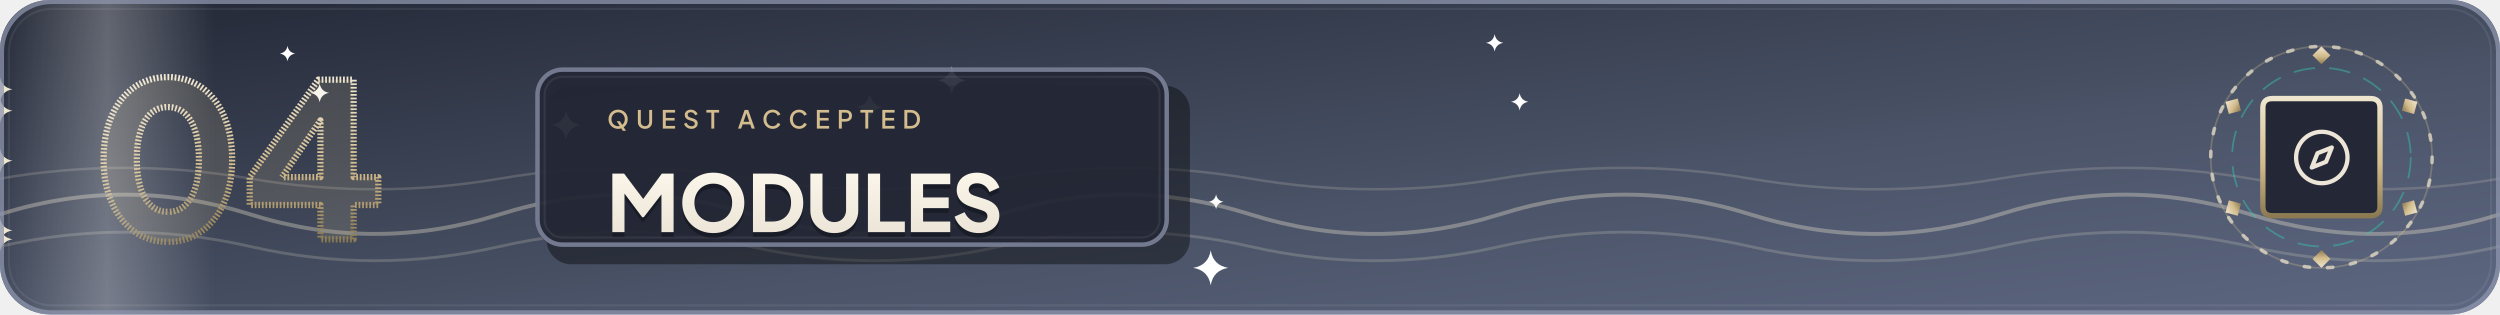
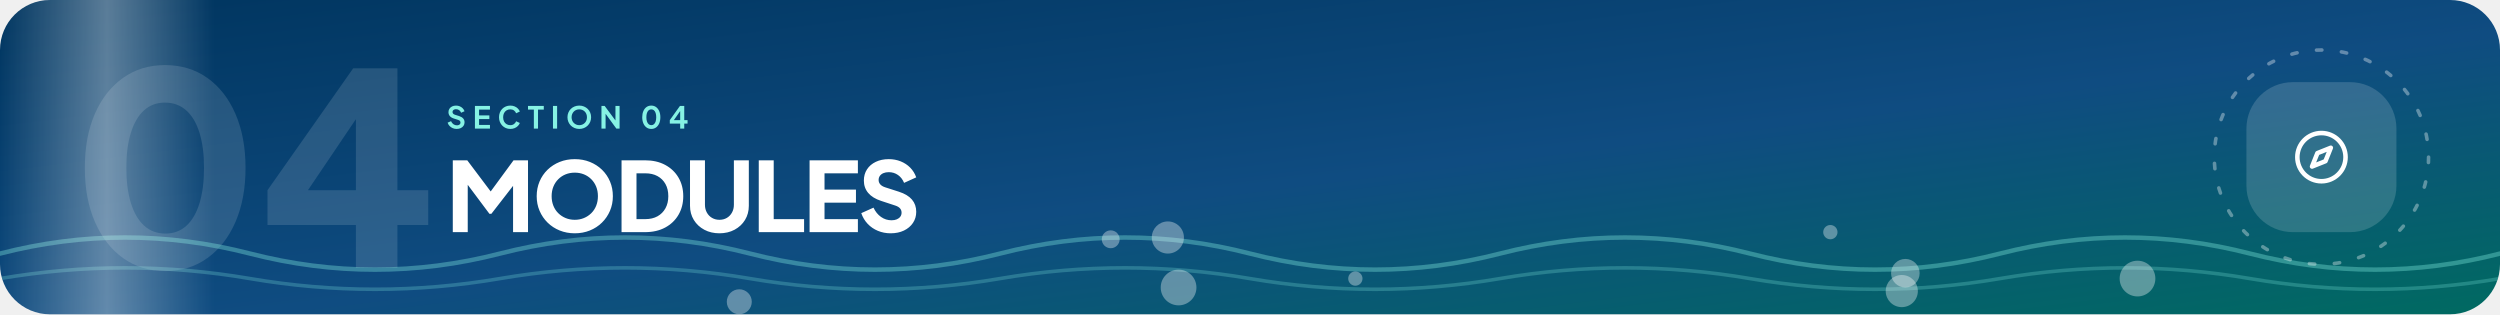
<svg xmlns="http://www.w3.org/2000/svg" width="1400" height="176" viewBox="0 0 1400 176" role="img" aria-label="Section 4: Modules">
  <defs>
    <linearGradient id="goldE" x1="0" y1="0" x2="0" y2="1">
-       <stop offset="0" stop-color="#efe6cf" />
-       <stop offset=".55" stop-color="#d3bc8d" />
-       <stop offset="1" stop-color="#8c7a52" />
+       <stop offset="0" stop-color="#c9fbf4" />
+       <stop offset=".55" stop-color="#86f2e4" />
+       <stop offset="1" stop-color="#006a61" />
    </linearGradient>
    <linearGradient id="goldH" x1="0" y1="0" x2="1" y2="0">
-       <stop offset="0" stop-color="#8c7a52" />
-       <stop offset=".25" stop-color="#efe6cf" />
-       <stop offset=".5" stop-color="#d3bc8d" />
-       <stop offset=".75" stop-color="#efe6cf" />
-       <stop offset="1" stop-color="#8c7a52" />
+       <stop offset="0" stop-color="#006a61" />
+       <stop offset=".25" stop-color="#c9fbf4" />
+       <stop offset=".5" stop-color="#86f2e4" />
+       <stop offset=".75" stop-color="#c9fbf4" />
+       <stop offset="1" stop-color="#006a61" />
    </linearGradient>
    <linearGradient id="cream" x1="0" y1="0" x2="0" y2="1">
-       <stop offset="0" stop-color="#fbf6ea" />
-       <stop offset="1" stop-color="#ece5d8" />
+       <stop offset="0" stop-color="#ffffff" />
+       <stop offset="1" stop-color="#eaf3fb" />
    </linearGradient>
    <linearGradient id="shine" x1="0" x2="1">
      <stop offset="0" stop-color="#fff" stop-opacity="0" />
      <stop offset=".5" stop-color="#fff" stop-opacity=".5" />
      <stop offset="1" stop-color="#fff" stop-opacity="0" />
    </linearGradient>
    <clipPath id="c">
      <rect width="1400" height="176" rx="28" />
    </clipPath>
-     <linearGradient id="g" x1="0" y1="0" x2="1" y2="1">
-       <stop offset="0" stop-color="#232836" />
-       <stop offset=".6" stop-color="#4a5367" />
-       <stop offset="1" stop-color="#5d6781" />
+     <linearGradient id="hg" x1="0" y1="0" x2="1" y2="1">
+       <stop offset="0" stop-color="#00355f" />
+       <stop offset=".55" stop-color="#0f4c81" />
+       <stop offset="1" stop-color="#006a61" />
+     </linearGradient>
+     <linearGradient id="mg" x1="0" y1="0" x2="1" y2="0">
+       <stop offset="0" stop-color="#86f2e4" />
+       <stop offset="1" stop-color="#006a61" />
+     </linearGradient>
+     <linearGradient id="sw" x1="0" x2="1">
+       <stop offset="0" stop-color="#fff" stop-opacity="0" />
+       <stop offset=".5" stop-color="#fff" stop-opacity=".35" />
+       <stop offset="1" stop-color="#fff" stop-opacity="0" />
    </linearGradient>
  </defs>
-   <style>.ns{animation:ns 8s cubic-bezier(.5,0,.2,1) infinite}@keyframes ns{0%{stroke-dashoffset:1}22%,88%{stroke-dashoffset:0}100%{stroke-dashoffset:-1}}
- .nf{animation:nf 8s ease infinite}@keyframes nf{0%,14%{opacity:0}28%,86%{opacity:1}96%,100%{opacity:0}}
- .eb{animation:eb 8s cubic-bezier(.2,1.4,.4,1) infinite}@keyframes eb{0%,6%{opacity:0;transform:translateY(-70px) scale(.8)}18%{opacity:1;transform:translateY(8px) scale(1.04)}24%{transform:translateY(-3px) scale(1)}28%,86%{opacity:1;transform:translateY(0) scale(1)}98%,100%{opacity:0;transform:translateY(0)}}
- .ic{animation:ic 8s cubic-bezier(.2,1.5,.4,1) infinite;transform-box:fill-box;transform-origin:center}@keyframes ic{0%,12%{opacity:0;transform:scale(0) rotate(-120deg)}26%,88%{opacity:1;transform:scale(1) rotate(0)}98%,100%{opacity:0;transform:scale(0) rotate(120deg)}}
- .rg{animation:rg 12s linear infinite;transform-box:fill-box;transform-origin:center}@keyframes rg{to{transform:rotate(360deg)}}
- .rg2{animation:rg2 18s linear infinite;transform-box:fill-box;transform-origin:center}@keyframes rg2{to{transform:rotate(-360deg)}}
- .wv{animation:wv 7s linear infinite}@keyframes wv{to{transform:translateX(-280px)}}.wv2{animation:wv 11s linear infinite reverse}
- .sh{animation:sh 8s ease-in-out infinite}@keyframes sh{0%,55%{transform:translateX(-260px) skewX(-20deg)}85%,100%{transform:translateX(1700px) skewX(-20deg)}}
- .pa{animation:pa linear infinite}@keyframes pa{from{transform:translateX(-60px)}to{transform:translateX(1500px)}}.tw{animation:tw ease-in-out infinite;transform-box:fill-box;transform-origin:center}@keyframes tw{0%,100%{opacity:0;transform:scale(0)}50%{opacity:1;transform:scale(1) rotate(90deg)}}@media (prefers-reduced-motion:reduce){*{animation:none!important}}</style>
+   <style>.tw{animation:tw ease-in-out infinite;transform-box:fill-box;transform-origin:center}@keyframes tw{0%,100%{opacity:0;transform:scale(0)}50%{opacity:1;transform:scale(1) rotate(90deg)}}@media (prefers-reduced-motion:reduce){*{animation:none!important}}.wv{animation:wv 8s linear infinite}@keyframes wv{to{transform:translateX(-280px)}}.wv2{animation:wv 13s linear infinite reverse}.sh{animation:sh 8s ease-in-out infinite}@keyframes sh{0%,55%{transform:translateX(-260px) skewX(-20deg)}88%,100%{transform:translateX(1700px) skewX(-20deg)}}.rg{animation:rg 14s linear infinite;transform-box:fill-box;transform-origin:center}@keyframes rg{to{transform:rotate(360deg)}}.bb{animation:bb linear infinite}@keyframes bb{from{transform:translateY(0);opacity:0}15%{opacity:.5}to{transform:translateY(-190px);opacity:0}}@keyframes tt{0%,6%{opacity:0;transform:translateX(-40px)}20%{opacity:1;transform:translateX(4px)}26%,86%{opacity:1;transform:none}97%,100%{opacity:0;transform:none}}.tt{animation:tt 8.0s ease-out infinite}@keyframes ic{0%,10%{opacity:0;transform:scale(.4)}24%,88%{opacity:1;transform:scale(1)}98%,100%{opacity:0;transform:scale(.4)}}.ic{animation:ic 8.0s cubic-bezier(.2,1.5,.4,1) infinite;transform-box:fill-box;transform-origin:center}</style>
  <g clip-path="url(#c)">
-     <rect width="1400" height="176" fill="url(#g)" />
-     <path class="tw" d="M0 -14Q2 -2 14 0Q2 2 0 14Q-2 2 -14 0Q-2 -2 0 -14Z" transform="translate(317 70) scale(0.59)" fill="#fff" style="animation-duration:4.5s;animation-delay:-0.5s" />
-     <path class="tw" d="M0 -14Q2 -2 14 0Q2 2 0 14Q-2 2 -14 0Q-2 -2 0 -14Z" transform="translate(678 150) scale(0.70)" fill="#fff" style="animation-duration:2.1s;animation-delay:-2.0s" />
-     <path class="tw" d="M0 -14Q2 -2 14 0Q2 2 0 14Q-2 2 -14 0Q-2 -2 0 -14Z" transform="translate(161 30) scale(0.31)" fill="#fff" style="animation-duration:3.4s;animation-delay:-2.9s" />
-     <path class="tw" d="M0 -14Q2 -2 14 0Q2 2 0 14Q-2 2 -14 0Q-2 -2 0 -14Z" transform="translate(851 57) scale(0.35)" fill="#fff" style="animation-duration:3.9s;animation-delay:-3.4s" />
-     <path class="tw" d="M0 -14Q2 -2 14 0Q2 2 0 14Q-2 2 -14 0Q-2 -2 0 -14Z" transform="translate(681 113) scale(0.30)" fill="#fff" style="animation-duration:3.6s;animation-delay:-4.2s" />
-     <path class="tw" d="M0 -14Q2 -2 14 0Q2 2 0 14Q-2 2 -14 0Q-2 -2 0 -14Z" transform="translate(837 24) scale(0.35)" fill="#fff" style="animation-duration:2.7s;animation-delay:-1.0s" />
-     <path class="tw" d="M0 -14Q2 -2 14 0Q2 2 0 14Q-2 2 -14 0Q-2 -2 0 -14Z" transform="translate(179 52) scale(0.38)" fill="#fff" style="animation-duration:4.3s;animation-delay:-1.5s" />
-     <path class="tw" d="M0 -14Q2 -2 14 0Q2 2 0 14Q-2 2 -14 0Q-2 -2 0 -14Z" transform="translate(533 45) scale(0.56)" fill="#fff" style="animation-duration:4.7s;animation-delay:-1.3s" />
-     <path class="tw" d="M0 -14Q2 -2 14 0Q2 2 0 14Q-2 2 -14 0Q-2 -2 0 -14Z" transform="translate(487 60) scale(0.54)" fill="#fff" style="animation-duration:2.2s;animation-delay:-4.0s" />
-     <path class="tw" d="M0 -14Q2 -2 14 0Q2 2 0 14Q-2 2 -14 0Q-2 -2 0 -14Z" transform="translate(1272 80) scale(0.39)" fill="#fff" style="animation-duration:4.1s;animation-delay:-1.7s" />
+     <rect width="1400" height="176" fill="url(#hg)" />
+     <path d="M92.5 151.8Q79.15 151.8 69.025 144.6Q58.9 137.4 53.2 124.35Q47.5 111.3 47.5 94.05Q47.5 76.65 53.125 63.75Q58.75 50.85 68.875 43.65Q79.0 36.45 92.35 36.45Q106.0 36.45 116.125 43.65Q126.25 50.85 131.875 63.825Q137.5 76.8 137.5 94.05Q137.5 111.3 131.875 124.275Q126.25 137.25 116.125 144.525Q106.0 151.8 92.5 151.8ZM92.65 130.8Q99.55 130.8 104.35 126.45Q109.15 122.1 111.7 113.85Q114.25 105.6 114.25 94.05Q114.25 82.5 111.7 74.325Q109.15 66.15 104.275 61.8Q99.4 57.45 92.35 57.45Q85.45 57.45 80.65 61.8Q75.85 66.15 73.3 74.325Q70.75 82.5 70.75 94.05Q70.75 105.45 73.3 113.7Q75.85 121.95 80.725 126.375Q85.6 130.8 92.65 130.8ZM199.3 150.0V126.0H149.8V106.5L197.8 38.25H222.55V106.5H239.8V126.0H222.55V150.0ZM172.45 106.5H199.3V66.75Z" fill="#ffffff" fill-opacity=".13" />
    <g class="wv">
-       <path d="M-280 120q70 -22 140 0t140 0q70 -22 140 0t140 0q70 -22 140 0t140 0q70 -22 140 0t140 0q70 -22 140 0t140 0q70 -22 140 0t140 0q70 -22 140 0t140 0q70 -22 140 0t140 0q70 -22 140 0t140 0q70 -22 140 0t140 0q70 -22 140 0t140 0" fill="none" stroke="#efe6cf" stroke-opacity="0.35" stroke-width="2.2" stroke-linecap="round" />
-       <path d="M-280 138q70 -16 140 0t140 0q70 -16 140 0t140 0q70 -16 140 0t140 0q70 -16 140 0t140 0q70 -16 140 0t140 0q70 -16 140 0t140 0q70 -16 140 0t140 0q70 -16 140 0t140 0q70 -16 140 0t140 0q70 -16 140 0t140 0q70 -16 140 0t140 0" fill="none" stroke="#efe6cf" stroke-opacity="0.2" stroke-width="1.6" stroke-linecap="round" />
+       <path d="M-280 142q70 -18 140 0t140 0q70 -18 140 0t140 0q70 -18 140 0t140 0q70 -18 140 0t140 0q70 -18 140 0t140 0q70 -18 140 0t140 0q70 -18 140 0t140 0q70 -18 140 0t140 0q70 -18 140 0t140 0q70 -18 140 0t140 0q70 -18 140 0t140 0q70 -18 140 0t140 0q70 -18 140 0t140 0q70 -18 140 0t140 0" fill="none" stroke="#86f2e4" stroke-opacity="0.35" stroke-width="2.5" stroke-linecap="round" />
    </g>
    <g class="wv2">
-       <path d="M-280 100q70 -12 140 0t140 0q70 -12 140 0t140 0q70 -12 140 0t140 0q70 -12 140 0t140 0q70 -12 140 0t140 0q70 -12 140 0t140 0q70 -12 140 0t140 0q70 -12 140 0t140 0q70 -12 140 0t140 0q70 -12 140 0t140 0q70 -12 140 0t140 0" fill="none" stroke="#efe6cf" stroke-opacity="0.18" stroke-width="1.4" stroke-linecap="round" />
+       <path d="M-280 156q70 -12 140 0t140 0q70 -12 140 0t140 0q70 -12 140 0t140 0q70 -12 140 0t140 0q70 -12 140 0t140 0q70 -12 140 0t140 0q70 -12 140 0t140 0q70 -12 140 0t140 0q70 -12 140 0t140 0q70 -12 140 0t140 0q70 -12 140 0t140 0q70 -12 140 0t140 0q70 -12 140 0t140 0q70 -12 140 0t140 0" fill="none" stroke="#86f2e4" stroke-opacity="0.25" stroke-width="2" stroke-linecap="round" />
    </g>
-     <g class="pa" style="animation-duration:11.4s;animation-delay:-9.2s">
-       <path d="M0 -14Q2 -2 14 0Q2 2 0 14Q-2 2 -14 0Q-2 -2 0 -14Z" transform="translate(0 134) scale(.5)" fill="#efe6cf" />
-     </g>
-     <g class="pa" style="animation-duration:9.3s;animation-delay:-4.3s">
-       <path d="M0 -14Q2 -2 14 0Q2 2 0 14Q-2 2 -14 0Q-2 -2 0 -14Z" transform="translate(0 90) scale(.5)" fill="#efe6cf" />
-     </g>
-     <g class="pa" style="animation-duration:8.4s;animation-delay:-7.1s">
-       <path d="M0 -14Q2 -2 14 0Q2 2 0 14Q-2 2 -14 0Q-2 -2 0 -14Z" transform="translate(0 62) scale(.5)" fill="#efe6cf" />
-     </g>
-     <g class="pa" style="animation-duration:10.1s;animation-delay:-10.0s">
-       <path d="M0 -14Q2 -2 14 0Q2 2 0 14Q-2 2 -14 0Q-2 -2 0 -14Z" transform="translate(0 50) scale(.5)" fill="#efe6cf" />
-     </g>
-     <g class="pa" style="animation-duration:8.1s;animation-delay:-1.2s">
-       <path d="M0 -14Q2 -2 14 0Q2 2 0 14Q-2 2 -14 0Q-2 -2 0 -14Z" transform="translate(0 129) scale(.5)" fill="#efe6cf" />
-     </g>
-     <path class="nf" d="M94.0 135.44Q83.32 135.44 75.22 129.68Q67.12 123.92 62.56 113.48Q58.0 103.04 58.0 89.24Q58.0 75.32 62.5 65.0Q67.0 54.68 75.1 48.92Q83.2 43.16 93.88 43.16Q104.8 43.16 112.9 48.92Q121.0 54.68 125.5 65.06Q130.0 75.44 130.0 89.24Q130.0 103.04 125.5 113.42Q121.0 123.8 112.9 129.62Q104.8 135.44 94.0 135.44ZM94.12 118.64Q99.64 118.64 103.48 115.16Q107.32 111.68 109.36 105.08Q111.4 98.48 111.4 89.24Q111.4 80.0 109.36 73.46Q107.32 66.92 103.42 63.44Q99.52 59.96 93.88 59.96Q88.36 59.96 84.52 63.44Q80.68 66.92 78.64 73.46Q76.6 80.0 76.6 89.24Q76.6 98.36 78.64 104.96Q80.68 111.56 84.58 115.1Q88.48 118.64 94.12 118.64ZM179.44 134.0V114.8H139.84V99.2L178.24 44.6H198.04V99.2H211.84V114.8H198.04V134.0ZM157.96 99.2H179.44V67.4Z" fill="#d3bc8d" fill-opacity=".16" />
-     <path class="ns" d="M94.0 135.44Q83.32 135.44 75.22 129.68Q67.12 123.92 62.56 113.48Q58.0 103.04 58.0 89.24Q58.0 75.32 62.5 65.0Q67.0 54.68 75.1 48.92Q83.2 43.16 93.88 43.16Q104.8 43.16 112.9 48.92Q121.0 54.68 125.5 65.06Q130.0 75.44 130.0 89.24Q130.0 103.04 125.5 113.42Q121.0 123.8 112.9 129.62Q104.8 135.44 94.0 135.44ZM94.12 118.64Q99.64 118.64 103.48 115.16Q107.32 111.68 109.36 105.08Q111.4 98.48 111.4 89.24Q111.4 80.0 109.36 73.46Q107.32 66.92 103.42 63.44Q99.52 59.96 93.88 59.96Q88.36 59.96 84.52 63.44Q80.68 66.92 78.64 73.46Q76.6 80.0 76.6 89.24Q76.6 98.36 78.64 104.96Q80.68 111.56 84.58 115.1Q88.48 118.64 94.12 118.64ZM179.44 134.0V114.8H139.84V99.2L178.24 44.6H198.04V99.2H211.84V114.8H198.04V134.0ZM157.96 99.2H179.44V67.4Z" pathLength="1" fill="none" stroke="url(#goldE)" stroke-width="3.5" stroke-linejoin="round" stroke-dasharray="1 1" stroke-dashoffset="1" />
-     <g class="eb">
-       <g transform="translate(300 38)">
-         <rect x="6" y="10" width="360.352" height="100" rx="14" fill="#000" fill-opacity=".4" />
-         <rect width="354.352" height="100" rx="14" fill="#242836" fill-opacity=".92" />
-         <rect x="1" y="1" width="352.352" height="98" rx="14" fill="none" stroke="#8d96ad" stroke-opacity=".75" stroke-width="2.5" />
-         <rect x="5" y="5" width="344.352" height="90" rx="10" fill="none" stroke="#fff" stroke-opacity=".07" stroke-width="1.2" />
-         <path d="M46.146 34.168Q45.012 34.168 44.039 33.762Q43.066 33.356 42.331 32.628Q41.596 31.9 41.183 30.92Q40.77 29.94 40.77 28.778Q40.77 27.616 41.183 26.629Q41.596 25.642 42.324 24.921Q43.052 24.2 44.032 23.801Q45.012 23.402 46.146 23.402Q47.294 23.402 48.267 23.801Q49.24 24.2 49.975 24.928Q50.71 25.656 51.116 26.636Q51.522 27.616 51.522 28.778Q51.522 29.94 51.109 30.92Q50.696 31.9 49.968 32.628Q49.632 32.964 49.254 33.216L50.542 35.26H48.764L47.91 33.888Q47.084 34.168 46.146 34.168ZM46.146 32.656Q46.622 32.656 47.056 32.558L45.348 29.828H47.112L48.428 31.9Q48.638 31.732 48.82 31.536Q49.324 31.018 49.604 30.311Q49.884 29.604 49.884 28.778Q49.884 27.952 49.604 27.252Q49.324 26.552 48.82 26.02Q48.316 25.488 47.637 25.194Q46.958 24.9 46.146 24.9Q45.334 24.9 44.655 25.194Q43.976 25.488 43.472 26.02Q42.968 26.552 42.695 27.252Q42.422 27.952 42.422 28.778Q42.422 29.604 42.695 30.311Q42.968 31.018 43.472 31.543Q43.976 32.068 44.662 32.362Q45.348 32.656 46.146 32.656ZM61.196 34.168Q60.034 34.168 59.131 33.678Q58.228 33.188 57.717 32.334Q57.206 31.48 57.206 30.388V23.57H58.858V30.318Q58.858 31.004 59.159 31.536Q59.46 32.068 59.985 32.362Q60.51 32.656 61.196 32.656Q61.896 32.656 62.421 32.362Q62.946 32.068 63.247 31.536Q63.548 31.004 63.548 30.318V23.57H65.186V30.388Q65.186 31.48 64.682 32.334Q64.178 33.188 63.275 33.678Q62.372 34.168 61.196 34.168ZM71.178 34.0V23.57H78.052V25.04H72.83V28.036H77.772V29.506H72.83V32.53H78.052V34.0ZM87.166 34.168Q86.186 34.168 85.346 33.797Q84.506 33.426 83.918 32.782Q83.33 32.138 83.05 31.298L84.45 30.71Q84.828 31.676 85.556 32.194Q86.284 32.712 87.236 32.712Q87.796 32.712 88.216 32.537Q88.636 32.362 88.867 32.04Q89.098 31.718 89.098 31.298Q89.098 30.724 88.776 30.388Q88.454 30.052 87.824 29.856L85.864 29.24Q84.688 28.876 84.072 28.127Q83.456 27.378 83.456 26.37Q83.456 25.488 83.89 24.823Q84.324 24.158 85.087 23.78Q85.85 23.402 86.83 23.402Q87.768 23.402 88.538 23.731Q89.308 24.06 89.861 24.634Q90.414 25.208 90.666 25.964L89.294 26.566Q88.986 25.74 88.335 25.292Q87.684 24.844 86.83 24.844Q86.312 24.844 85.92 25.019Q85.528 25.194 85.311 25.523Q85.094 25.852 85.094 26.286Q85.094 26.79 85.416 27.182Q85.738 27.574 86.396 27.77L88.216 28.344Q89.462 28.722 90.092 29.429Q90.722 30.136 90.722 31.186Q90.722 32.054 90.267 32.726Q89.812 33.398 89.014 33.783Q88.216 34.168 87.166 34.168ZM98.338 34.0V25.04H95.566V23.57H102.706V25.04H99.976V34.0ZM113.304 34.0 116.972 23.57H119.016L122.684 34.0H120.92L120.122 31.662H115.88L115.068 34.0ZM116.356 30.192H119.618L117.994 25.404ZM132.694 34.168Q131.588 34.168 130.643 33.762Q129.698 33.356 129.005 32.635Q128.312 31.914 127.92 30.934Q127.528 29.954 127.528 28.778Q127.528 27.616 127.913 26.629Q128.298 25.642 128.998 24.921Q129.698 24.2 130.636 23.801Q131.574 23.402 132.694 23.402Q133.8 23.402 134.675 23.78Q135.55 24.158 136.152 24.767Q136.754 25.376 137.02 26.09L135.536 26.79Q135.2 25.95 134.465 25.425Q133.73 24.9 132.694 24.9Q131.658 24.9 130.86 25.39Q130.062 25.88 129.621 26.748Q129.18 27.616 129.18 28.778Q129.18 29.94 129.621 30.815Q130.062 31.69 130.86 32.173Q131.658 32.656 132.694 32.656Q133.73 32.656 134.465 32.138Q135.2 31.62 135.536 30.78L137.02 31.48Q136.754 32.18 136.152 32.796Q135.55 33.412 134.675 33.79Q133.8 34.168 132.694 34.168ZM147.492 34.168Q146.386 34.168 145.441 33.762Q144.496 33.356 143.803 32.635Q143.11 31.914 142.718 30.934Q142.326 29.954 142.326 28.778Q142.326 27.616 142.711 26.629Q143.096 25.642 143.796 24.921Q144.496 24.2 145.434 23.801Q146.372 23.402 147.492 23.402Q148.598 23.402 149.473 23.78Q150.348 24.158 150.95 24.767Q151.552 25.376 151.818 26.09L150.334 26.79Q149.998 25.95 149.263 25.425Q148.528 24.9 147.492 24.9Q146.456 24.9 145.658 25.39Q144.86 25.88 144.419 26.748Q143.978 27.616 143.978 28.778Q143.978 29.94 144.419 30.815Q144.86 31.69 145.658 32.173Q146.456 32.656 147.492 32.656Q148.528 32.656 149.263 32.138Q149.998 31.62 150.334 30.78L151.818 31.48Q151.552 32.18 150.95 32.796Q150.348 33.412 149.473 33.79Q148.598 34.168 147.492 34.168ZM157.432 34.0V23.57H164.306V25.04H159.084V28.036H164.026V29.506H159.084V32.53H164.306V34.0ZM169.766 34.0V23.57H173.56Q174.61 23.57 175.415 23.955Q176.22 24.34 176.668 25.075Q177.116 25.81 177.116 26.832Q177.116 27.84 176.661 28.568Q176.206 29.296 175.408 29.688Q174.61 30.08 173.56 30.08H171.418V34.0ZM171.418 28.61H173.602Q174.162 28.61 174.582 28.386Q175.002 28.162 175.24 27.763Q175.478 27.364 175.478 26.818Q175.478 26.272 175.24 25.873Q175.002 25.474 174.582 25.257Q174.162 25.04 173.602 25.04H171.418ZM184.578 34.0V25.04H181.806V23.57H188.946V25.04H186.216V34.0ZM194.098 34.0V23.57H200.972V25.04H195.75V28.036H200.692V29.506H195.75V32.53H200.972V34.0ZM206.432 34.0V23.57H209.848Q211.472 23.57 212.669 24.221Q213.866 24.872 214.524 26.048Q215.182 27.224 215.182 28.778Q215.182 30.318 214.524 31.501Q213.866 32.684 212.669 33.342Q211.472 34.0 209.848 34.0ZM208.084 32.53H209.876Q210.982 32.53 211.801 32.068Q212.62 31.606 213.068 30.766Q213.516 29.926 213.516 28.778Q213.516 27.63 213.061 26.797Q212.606 25.964 211.794 25.502Q210.982 25.04 209.876 25.04H208.084Z" fill="#d3bc8d" />
-         <path d="M40 44h274.352" stroke="url(#goldH)" stroke-width="1.5" />
-         <path d="M42.904 92.0V59.22H49.504L60.196 73.432L70.624 59.22H77.224V92.0H70.404V70.88L60.504 83.64H59.624L49.724 70.396V92.0ZM99.444 92.528Q95.748 92.528 92.58 91.252Q89.412 89.976 87.058 87.666Q84.704 85.356 83.384 82.276Q82.064 79.196 82.064 75.588Q82.064 71.98 83.362 68.9Q84.66 65.82 87.014 63.532Q89.368 61.244 92.536 59.968Q95.704 58.692 99.444 58.692Q103.184 58.692 106.352 59.968Q109.52 61.244 111.874 63.532Q114.228 65.82 115.526 68.9Q116.824 71.98 116.824 75.588Q116.824 79.196 115.504 82.276Q114.184 85.356 111.83 87.666Q109.476 89.976 106.308 91.252Q103.14 92.528 99.444 92.528ZM99.444 86.368Q101.688 86.368 103.602 85.576Q105.516 84.784 106.968 83.354Q108.42 81.924 109.212 79.944Q110.004 77.964 110.004 75.588Q110.004 73.212 109.212 71.254Q108.42 69.296 106.968 67.844Q105.516 66.392 103.602 65.622Q101.688 64.852 99.444 64.852Q97.2 64.852 95.286 65.622Q93.372 66.392 91.92 67.844Q90.468 69.296 89.676 71.254Q88.884 73.212 88.884 75.588Q88.884 77.964 89.676 79.944Q90.468 81.924 91.92 83.354Q93.372 84.784 95.286 85.576Q97.2 86.368 99.444 86.368ZM121.664 92.0V59.22H132.356Q137.68 59.22 141.596 61.332Q145.512 63.444 147.668 67.14Q149.824 70.836 149.824 75.588Q149.824 80.34 147.668 84.058Q145.512 87.776 141.596 89.888Q137.68 92.0 132.356 92.0ZM128.484 86.06H132.532Q135.744 86.06 138.076 84.762Q140.408 83.464 141.706 81.11Q143.004 78.756 143.004 75.588Q143.004 72.376 141.706 70.044Q140.408 67.712 138.076 66.436Q135.744 65.16 132.532 65.16H128.484ZM167.204 92.528Q163.332 92.528 160.296 90.9Q157.26 89.272 155.522 86.434Q153.784 83.596 153.784 79.988V59.22H160.604V79.548Q160.604 81.484 161.462 83.046Q162.32 84.608 163.816 85.488Q165.312 86.368 167.204 86.368Q169.14 86.368 170.614 85.488Q172.088 84.608 172.946 83.046Q173.804 81.484 173.804 79.548V59.22H180.624V79.988Q180.624 83.596 178.886 86.434Q177.148 89.272 174.112 90.9Q171.076 92.528 167.204 92.528ZM186.036 92.0V59.22H192.856V86.06H206.716V92.0ZM210.104 92.0V59.22H232.148V65.16H216.924V72.596H231.268V78.536H216.924V86.06H232.148V92.0ZM247.944 92.528Q244.864 92.528 242.158 91.406Q239.452 90.284 237.494 88.216Q235.536 86.148 234.568 83.332L240.156 80.824Q241.388 83.508 243.566 85.048Q245.744 86.588 248.384 86.588Q249.792 86.588 250.804 86.148Q251.816 85.708 252.388 84.938Q252.96 84.168 252.96 83.112Q252.96 81.968 252.256 81.154Q251.552 80.34 250.056 79.856L243.632 77.744Q239.716 76.468 237.736 74.114Q235.756 71.76 235.756 68.46Q235.756 65.556 237.186 63.356Q238.616 61.156 241.19 59.924Q243.764 58.692 247.108 58.692Q250.056 58.692 252.564 59.704Q255.072 60.716 256.898 62.564Q258.724 64.412 259.648 67.008L254.104 69.516Q253.18 67.228 251.332 65.93Q249.484 64.632 247.108 64.632Q245.744 64.632 244.688 65.072Q243.632 65.512 243.06 66.326Q242.488 67.14 242.488 68.196Q242.488 69.34 243.236 70.198Q243.984 71.056 245.48 71.54L251.772 73.564Q255.732 74.84 257.69 77.128Q259.648 79.416 259.648 82.716Q259.648 85.576 258.152 87.798Q256.656 90.02 254.038 91.274Q251.42 92.528 247.944 92.528Z" transform="translate(0 2.6)" fill="#10131c" fill-opacity=".55" />
-         <path d="M42.904 92.0V59.22H49.504L60.196 73.432L70.624 59.22H77.224V92.0H70.404V70.88L60.504 83.64H59.624L49.724 70.396V92.0ZM99.444 92.528Q95.748 92.528 92.58 91.252Q89.412 89.976 87.058 87.666Q84.704 85.356 83.384 82.276Q82.064 79.196 82.064 75.588Q82.064 71.98 83.362 68.9Q84.66 65.82 87.014 63.532Q89.368 61.244 92.536 59.968Q95.704 58.692 99.444 58.692Q103.184 58.692 106.352 59.968Q109.52 61.244 111.874 63.532Q114.228 65.82 115.526 68.9Q116.824 71.98 116.824 75.588Q116.824 79.196 115.504 82.276Q114.184 85.356 111.83 87.666Q109.476 89.976 106.308 91.252Q103.14 92.528 99.444 92.528ZM99.444 86.368Q101.688 86.368 103.602 85.576Q105.516 84.784 106.968 83.354Q108.42 81.924 109.212 79.944Q110.004 77.964 110.004 75.588Q110.004 73.212 109.212 71.254Q108.42 69.296 106.968 67.844Q105.516 66.392 103.602 65.622Q101.688 64.852 99.444 64.852Q97.2 64.852 95.286 65.622Q93.372 66.392 91.92 67.844Q90.468 69.296 89.676 71.254Q88.884 73.212 88.884 75.588Q88.884 77.964 89.676 79.944Q90.468 81.924 91.92 83.354Q93.372 84.784 95.286 85.576Q97.2 86.368 99.444 86.368ZM121.664 92.0V59.22H132.356Q137.68 59.22 141.596 61.332Q145.512 63.444 147.668 67.14Q149.824 70.836 149.824 75.588Q149.824 80.34 147.668 84.058Q145.512 87.776 141.596 89.888Q137.68 92.0 132.356 92.0ZM128.484 86.06H132.532Q135.744 86.06 138.076 84.762Q140.408 83.464 141.706 81.11Q143.004 78.756 143.004 75.588Q143.004 72.376 141.706 70.044Q140.408 67.712 138.076 66.436Q135.744 65.16 132.532 65.16H128.484ZM167.204 92.528Q163.332 92.528 160.296 90.9Q157.26 89.272 155.522 86.434Q153.784 83.596 153.784 79.988V59.22H160.604V79.548Q160.604 81.484 161.462 83.046Q162.32 84.608 163.816 85.488Q165.312 86.368 167.204 86.368Q169.14 86.368 170.614 85.488Q172.088 84.608 172.946 83.046Q173.804 81.484 173.804 79.548V59.22H180.624V79.988Q180.624 83.596 178.886 86.434Q177.148 89.272 174.112 90.9Q171.076 92.528 167.204 92.528ZM186.036 92.0V59.22H192.856V86.06H206.716V92.0ZM210.104 92.0V59.22H232.148V65.16H216.924V72.596H231.268V78.536H216.924V86.06H232.148V92.0ZM247.944 92.528Q244.864 92.528 242.158 91.406Q239.452 90.284 237.494 88.216Q235.536 86.148 234.568 83.332L240.156 80.824Q241.388 83.508 243.566 85.048Q245.744 86.588 248.384 86.588Q249.792 86.588 250.804 86.148Q251.816 85.708 252.388 84.938Q252.96 84.168 252.96 83.112Q252.96 81.968 252.256 81.154Q251.552 80.34 250.056 79.856L243.632 77.744Q239.716 76.468 237.736 74.114Q235.756 71.76 235.756 68.46Q235.756 65.556 237.186 63.356Q238.616 61.156 241.19 59.924Q243.764 58.692 247.108 58.692Q250.056 58.692 252.564 59.704Q255.072 60.716 256.898 62.564Q258.724 64.412 259.648 67.008L254.104 69.516Q253.18 67.228 251.332 65.93Q249.484 64.632 247.108 64.632Q245.744 64.632 244.688 65.072Q243.632 65.512 243.06 66.326Q242.488 67.14 242.488 68.196Q242.488 69.34 243.236 70.198Q243.984 71.056 245.48 71.54L251.772 73.564Q255.732 74.84 257.69 77.128Q259.648 79.416 259.648 82.716Q259.648 85.576 258.152 87.798Q256.656 90.02 254.038 91.274Q251.42 92.528 247.944 92.528Z" fill="url(#cream)" />
-       </g>
+     <circle class="bb" cx="654" cy="133" r="9" fill="#fff" fill-opacity=".35" style="animation-duration:7.6s;animation-delay:-7.7s" />
+     <circle class="bb" cx="759" cy="156" r="4" fill="#fff" fill-opacity=".35" style="animation-duration:9.6s;animation-delay:-1.4s" />
+     <circle class="bb" cx="1197" cy="156" r="10" fill="#fff" fill-opacity=".35" style="animation-duration:5.9s;animation-delay:-3.1s" />
+     <circle class="bb" cx="1025" cy="130" r="4" fill="#fff" fill-opacity=".35" style="animation-duration:7.7s;animation-delay:-3.9s" />
+     <circle class="bb" cx="622" cy="134" r="5" fill="#fff" fill-opacity=".35" style="animation-duration:5.9s;animation-delay:-2.1s" />
+     <circle class="bb" cx="660" cy="161" r="10" fill="#fff" fill-opacity=".35" style="animation-duration:7.5s;animation-delay:-1.1s" />
+     <circle class="bb" cx="414" cy="169" r="7" fill="#fff" fill-opacity=".35" style="animation-duration:9.7s;animation-delay:-5.2s" />
+     <circle class="bb" cx="1067" cy="153" r="8" fill="#fff" fill-opacity=".35" style="animation-duration:5.7s;animation-delay:-3.6s" />
+     <circle class="bb" cx="1065" cy="163" r="9" fill="#fff" fill-opacity=".35" style="animation-duration:5.9s;animation-delay:-0.8s" />
+     <g class="tt">
+       <path d="M255.746 72.204Q254.539 72.204 253.51 71.762Q252.482 71.32 251.743 70.529Q251.003 69.739 250.663 68.685L252.584 67.852Q253.043 68.94 253.91 69.56Q254.777 70.181 255.865 70.181Q256.477 70.181 256.928 69.986Q257.378 69.79 257.625 69.45Q257.871 69.11 257.871 68.634Q257.871 68.073 257.539 67.707Q257.208 67.342 256.545 67.138L254.114 66.356Q252.635 65.897 251.887 64.979Q251.139 64.061 251.139 62.82Q251.139 61.732 251.675 60.899Q252.21 60.066 253.171 59.599Q254.131 59.131 255.372 59.131Q256.511 59.131 257.463 59.531Q258.415 59.93 259.104 60.636Q259.792 61.341 260.132 62.293L258.228 63.143Q257.854 62.191 257.106 61.672Q256.358 61.154 255.372 61.154Q254.794 61.154 254.352 61.349Q253.91 61.545 253.663 61.894Q253.417 62.242 253.417 62.718Q253.417 63.245 253.757 63.644Q254.097 64.044 254.794 64.265L257.123 64.996Q258.636 65.489 259.393 66.356Q260.149 67.223 260.149 68.498Q260.149 69.586 259.588 70.419Q259.027 71.252 258.041 71.728Q257.055 72.204 255.746 72.204ZM265.963 72.0V59.335H274.378V61.375H268.275V64.622H274.038V66.662H268.275V69.96H274.378V72.0ZM285.768 72.204Q284.408 72.204 283.26 71.711Q282.113 71.218 281.255 70.334Q280.396 69.45 279.92 68.26Q279.444 67.07 279.444 65.659Q279.444 64.248 279.912 63.05Q280.379 61.851 281.238 60.975Q282.096 60.1 283.252 59.615Q284.408 59.131 285.768 59.131Q287.128 59.131 288.207 59.59Q289.287 60.049 290.035 60.805Q290.783 61.562 291.106 62.463L289.032 63.432Q288.675 62.48 287.825 61.859Q286.975 61.239 285.768 61.239Q284.578 61.239 283.668 61.8Q282.759 62.361 282.257 63.347Q281.756 64.333 281.756 65.659Q281.756 66.985 282.257 67.98Q282.759 68.974 283.668 69.535Q284.578 70.096 285.768 70.096Q286.975 70.096 287.825 69.476Q288.675 68.855 289.032 67.903L291.106 68.872Q290.783 69.773 290.035 70.529Q289.287 71.286 288.207 71.745Q287.128 72.204 285.768 72.204ZM298.96 72.0V61.375H295.679V59.335H304.519V61.375H301.289V72.0ZM309.67 72.0V59.335H311.982V72.0ZM324.392 72.204Q322.998 72.204 321.791 71.711Q320.584 71.218 319.683 70.334Q318.782 69.45 318.281 68.251Q317.779 67.053 317.779 65.659Q317.779 64.248 318.272 63.058Q318.765 61.868 319.666 60.984Q320.567 60.1 321.774 59.615Q322.981 59.131 324.392 59.131Q325.803 59.131 327.01 59.624Q328.217 60.117 329.118 60.992Q330.019 61.868 330.521 63.058Q331.022 64.248 331.022 65.659Q331.022 67.053 330.512 68.251Q330.002 69.45 329.101 70.334Q328.2 71.218 327.002 71.711Q325.803 72.204 324.392 72.204ZM324.392 70.096Q325.327 70.096 326.109 69.764Q326.891 69.433 327.478 68.838Q328.064 68.243 328.379 67.427Q328.693 66.611 328.693 65.659Q328.693 64.707 328.379 63.899Q328.064 63.092 327.478 62.489Q326.891 61.885 326.109 61.562Q325.327 61.239 324.392 61.239Q323.474 61.239 322.692 61.562Q321.91 61.885 321.324 62.489Q320.737 63.092 320.414 63.899Q320.091 64.707 320.091 65.659Q320.091 66.611 320.414 67.427Q320.737 68.243 321.324 68.838Q321.91 69.433 322.692 69.764Q323.474 70.096 324.392 70.096ZM336.819 72.0V59.335H338.621L344.656 67.461V59.335H346.968V72.0H345.149L339.131 63.721V72.0ZM364.716 72.204Q363.203 72.204 362.064 71.388Q360.925 70.572 360.288 69.093Q359.65 67.614 359.65 65.659Q359.65 63.687 360.279 62.225Q360.908 60.763 362.047 59.947Q363.186 59.131 364.699 59.131Q366.246 59.131 367.377 59.947Q368.507 60.763 369.153 62.233Q369.799 63.704 369.799 65.659Q369.799 67.614 369.162 69.085Q368.524 70.555 367.385 71.38Q366.246 72.204 364.716 72.204ZM364.733 70.096Q365.6 70.096 366.212 69.561Q366.824 69.025 367.156 68.031Q367.487 67.036 367.487 65.659Q367.487 64.282 367.156 63.287Q366.824 62.293 366.204 61.766Q365.583 61.239 364.699 61.239Q363.849 61.239 363.237 61.766Q362.625 62.293 362.294 63.287Q361.962 64.282 361.962 65.659Q361.962 67.019 362.294 68.013Q362.625 69.008 363.246 69.552Q363.866 70.096 364.733 70.096ZM380.9 72.0V69.212H375.086V67.274L380.764 59.335H383.178V67.274H385.031V69.212H383.178V72.0ZM377.364 67.274H380.9V62.191Z" fill="#86f2e4" />
+       <path d="M253.564 130.0V89.77H261.664L274.786 107.212L287.584 89.77H295.684V130.0H287.314V104.08L275.164 119.74H274.084L261.934 103.486V130.0ZM321.874 130.648Q317.338 130.648 313.45 129.082Q309.562 127.516 306.673 124.681Q303.784 121.846 302.164 118.066Q300.544 114.286 300.544 109.858Q300.544 105.43 302.137 101.65Q303.73 97.87 306.619 95.062Q309.508 92.254 313.396 90.688Q317.284 89.122 321.874 89.122Q326.464 89.122 330.352 90.688Q334.24 92.254 337.129 95.062Q340.018 97.87 341.611 101.65Q343.204 105.43 343.204 109.858Q343.204 114.286 341.584 118.066Q339.964 121.846 337.075 124.681Q334.186 127.516 330.298 129.082Q326.41 130.648 321.874 130.648ZM321.874 123.088Q324.628 123.088 326.977 122.116Q329.326 121.144 331.108 119.389Q332.89 117.634 333.862 115.204Q334.834 112.774 334.834 109.858Q334.834 106.942 333.862 104.539Q332.89 102.136 331.108 100.354Q329.326 98.572 326.977 97.627Q324.628 96.682 321.874 96.682Q319.12 96.682 316.771 97.627Q314.422 98.572 312.64 100.354Q310.858 102.136 309.886 104.539Q308.914 106.942 308.914 109.858Q308.914 112.774 309.886 115.204Q310.858 117.634 312.64 119.389Q314.422 121.144 316.771 122.116Q319.12 123.088 321.874 123.088ZM348.064 130.0V89.77H361.186Q367.72 89.77 372.526 92.362Q377.332 94.954 379.978 99.49Q382.624 104.026 382.624 109.858Q382.624 115.69 379.978 120.253Q377.332 124.816 372.526 127.408Q367.72 130.0 361.186 130.0ZM356.434 122.71H361.402Q365.344 122.71 368.206 121.117Q371.068 119.524 372.661 116.635Q374.254 113.746 374.254 109.858Q374.254 105.916 372.661 103.054Q371.068 100.192 368.206 98.626Q365.344 97.06 361.402 97.06H356.434ZM402.874 130.648Q398.122 130.648 394.396 128.65Q390.67 126.652 388.537 123.169Q386.404 119.686 386.404 115.258V89.77H394.774V114.718Q394.774 117.094 395.827 119.011Q396.88 120.928 398.716 122.008Q400.552 123.088 402.874 123.088Q405.25 123.088 407.059 122.008Q408.868 120.928 409.921 119.011Q410.974 117.094 410.974 114.718V89.77H419.344V115.258Q419.344 119.686 417.211 123.169Q415.078 126.652 411.352 128.65Q407.626 130.648 402.874 130.648ZM424.906 130.0V89.77H433.276V122.71H450.286V130.0ZM453.364 130.0V89.77H480.418V97.06H461.734V106.186H479.338V113.476H461.734V122.71H480.418V130.0ZM498.724 130.648Q494.944 130.648 491.623 129.271Q488.302 127.894 485.899 125.356Q483.496 122.818 482.308 119.362L489.166 116.284Q490.678 119.578 493.351 121.468Q496.024 123.358 499.264 123.358Q500.992 123.358 502.234 122.818Q503.476 122.278 504.178 121.333Q504.88 120.388 504.88 119.092Q504.88 117.688 504.016 116.689Q503.152 115.69 501.316 115.096L493.432 112.504Q488.626 110.938 486.196 108.049Q483.766 105.16 483.766 101.11Q483.766 97.546 485.521 94.846Q487.276 92.146 490.435 90.634Q493.594 89.122 497.698 89.122Q501.316 89.122 504.394 90.364Q507.472 91.606 509.713 93.874Q511.954 96.142 513.088 99.328L506.284 102.406Q505.15 99.598 502.882 98.005Q500.614 96.412 497.698 96.412Q496.024 96.412 494.728 96.952Q493.432 97.492 492.73 98.491Q492.028 99.49 492.028 100.786Q492.028 102.19 492.946 103.243Q493.864 104.296 495.7 104.89L503.422 107.374Q508.282 108.94 510.685 111.748Q513.088 114.556 513.088 118.606Q513.088 122.116 511.252 124.843Q509.416 127.57 506.203 129.109Q502.99 130.648 498.724 130.648Z" fill="#ffffff" />
    </g>
    <g transform="translate(1300 88.0)">
-       <circle r="62" fill="none" stroke="#d3bc8d" stroke-opacity=".3" />
-       <g class="rg">
-         <circle r="62" fill="none" stroke="#efe6cf" stroke-opacity=".7" stroke-width="2" stroke-dasharray="3 10" stroke-linecap="round" />
-         <path d="M0 -62l5 5-5 5-5-5z" transform="rotate(0)" fill="url(#goldE)" />
-         <path d="M0 -62l5 5-5 5-5-5z" transform="rotate(60)" fill="url(#goldE)" />
-         <path d="M0 -62l5 5-5 5-5-5z" transform="rotate(120)" fill="url(#goldE)" />
-         <path d="M0 -62l5 5-5 5-5-5z" transform="rotate(180)" fill="url(#goldE)" />
-         <path d="M0 -62l5 5-5 5-5-5z" transform="rotate(240)" fill="url(#goldE)" />
-         <path d="M0 -62l5 5-5 5-5-5z" transform="rotate(300)" fill="url(#goldE)" />
-       </g>
-       <g class="rg2">
-         <circle r="50" fill="none" stroke="#37c9b5" stroke-opacity=".45" stroke-dasharray="12 8" />
-       </g>
+       <circle r="60" fill="none" stroke="#fff" stroke-opacity=".35" stroke-width="2" stroke-dasharray="3 11" stroke-linecap="round" class="rg" />
      <g class="ic">
-         <path d="M-27.5 -32.8H27.5Q32.8 -32.8 32.8 -27.5V27.5Q32.8 32.8 27.5 32.8H-27.5Q-32.8 32.8 -32.8 27.5V-27.5Q-32.8 -32.8 -27.5 -32.8Z" fill="#242836" stroke="url(#goldE)" stroke-width="3" />
-         <g transform="translate(-19 -19) scale(1.6)">
-           <path d="M12 3a9 9 0 1 0 .01 0M15.5 8.5l-2 5-5 2 2-5z" fill="none" stroke="#ece5d8" stroke-width="1.5" stroke-linecap="round" stroke-linejoin="round" />
+         <rect x="-42" y="-42" width="84" height="84" rx="26" fill="#fff" fill-opacity=".16" />
+         <g transform="translate(-18 -18) scale(1.5)">
+           <path d="M12 3a9 9 0 1 0 .01 0M15.5 8.5l-2 5-5 2 2-5z" fill="none" stroke="#ffffff" stroke-width="1.7" stroke-linecap="round" stroke-linejoin="round" />
        </g>
      </g>
    </g>
-     <rect class="sh" x="0" y="-10" width="120" height="196" fill="url(#shine)" opacity=".55" />
+     <rect class="sh" x="0" y="-10" width="120" height="196" fill="url(#sw)" />
  </g>
-   <rect x="1" y="1" width="1398" height="174" rx="28" fill="none" stroke="#8d96ad" stroke-opacity=".75" stroke-width="2.5" />
-   <rect x="5" y="5" width="1390" height="166" rx="24" fill="none" stroke="#fff" stroke-opacity=".07" stroke-width="1.2" />
</svg>
